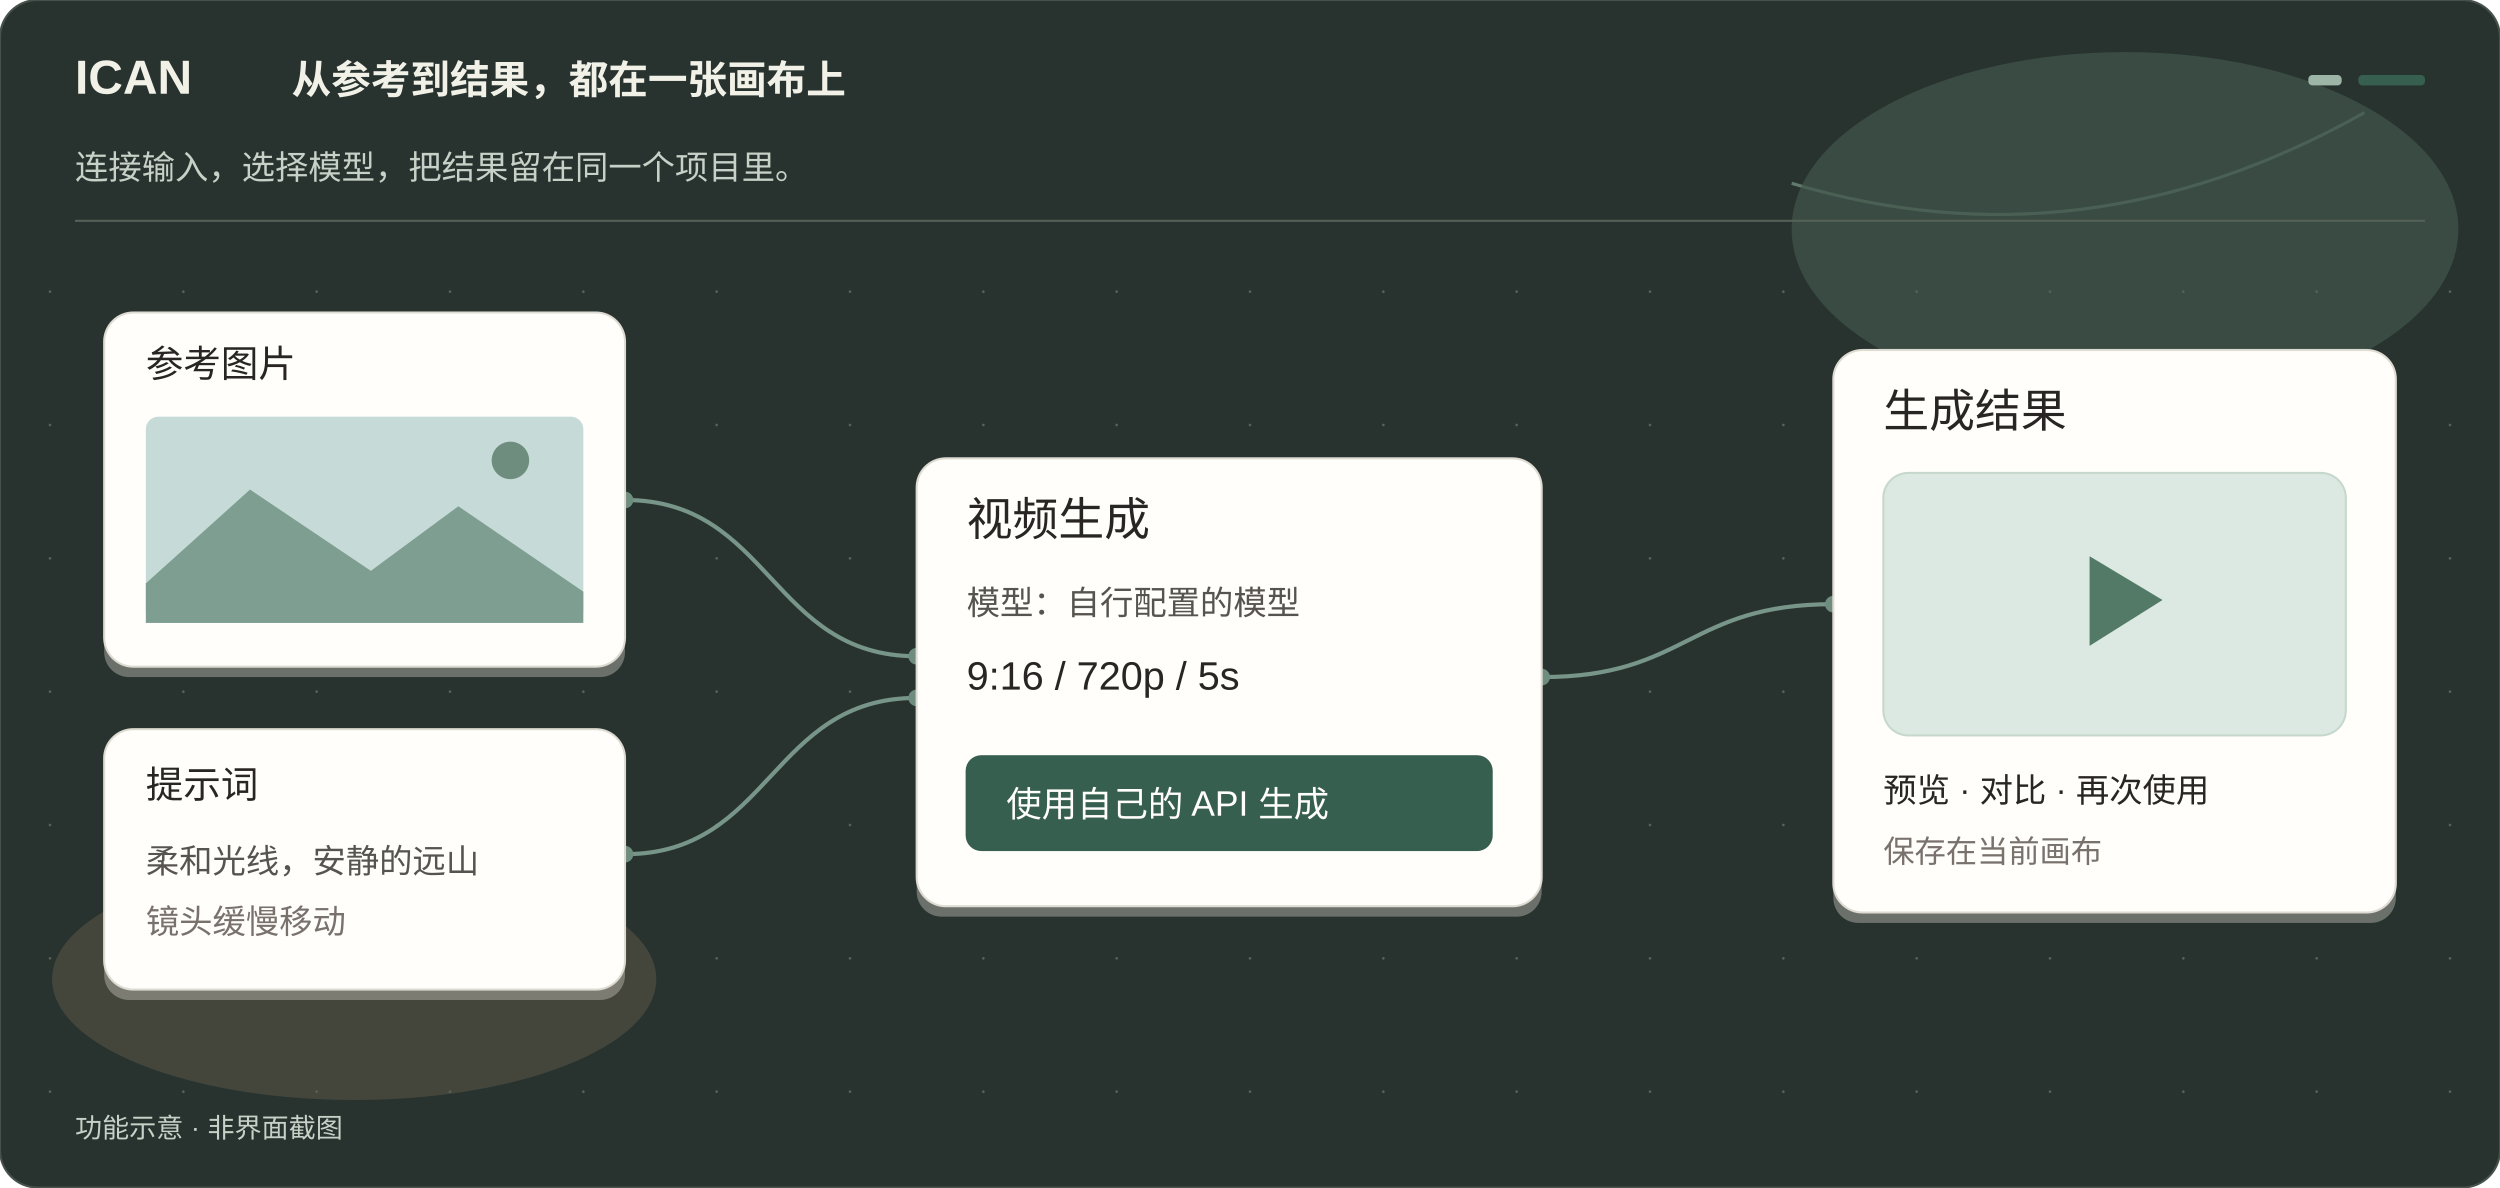
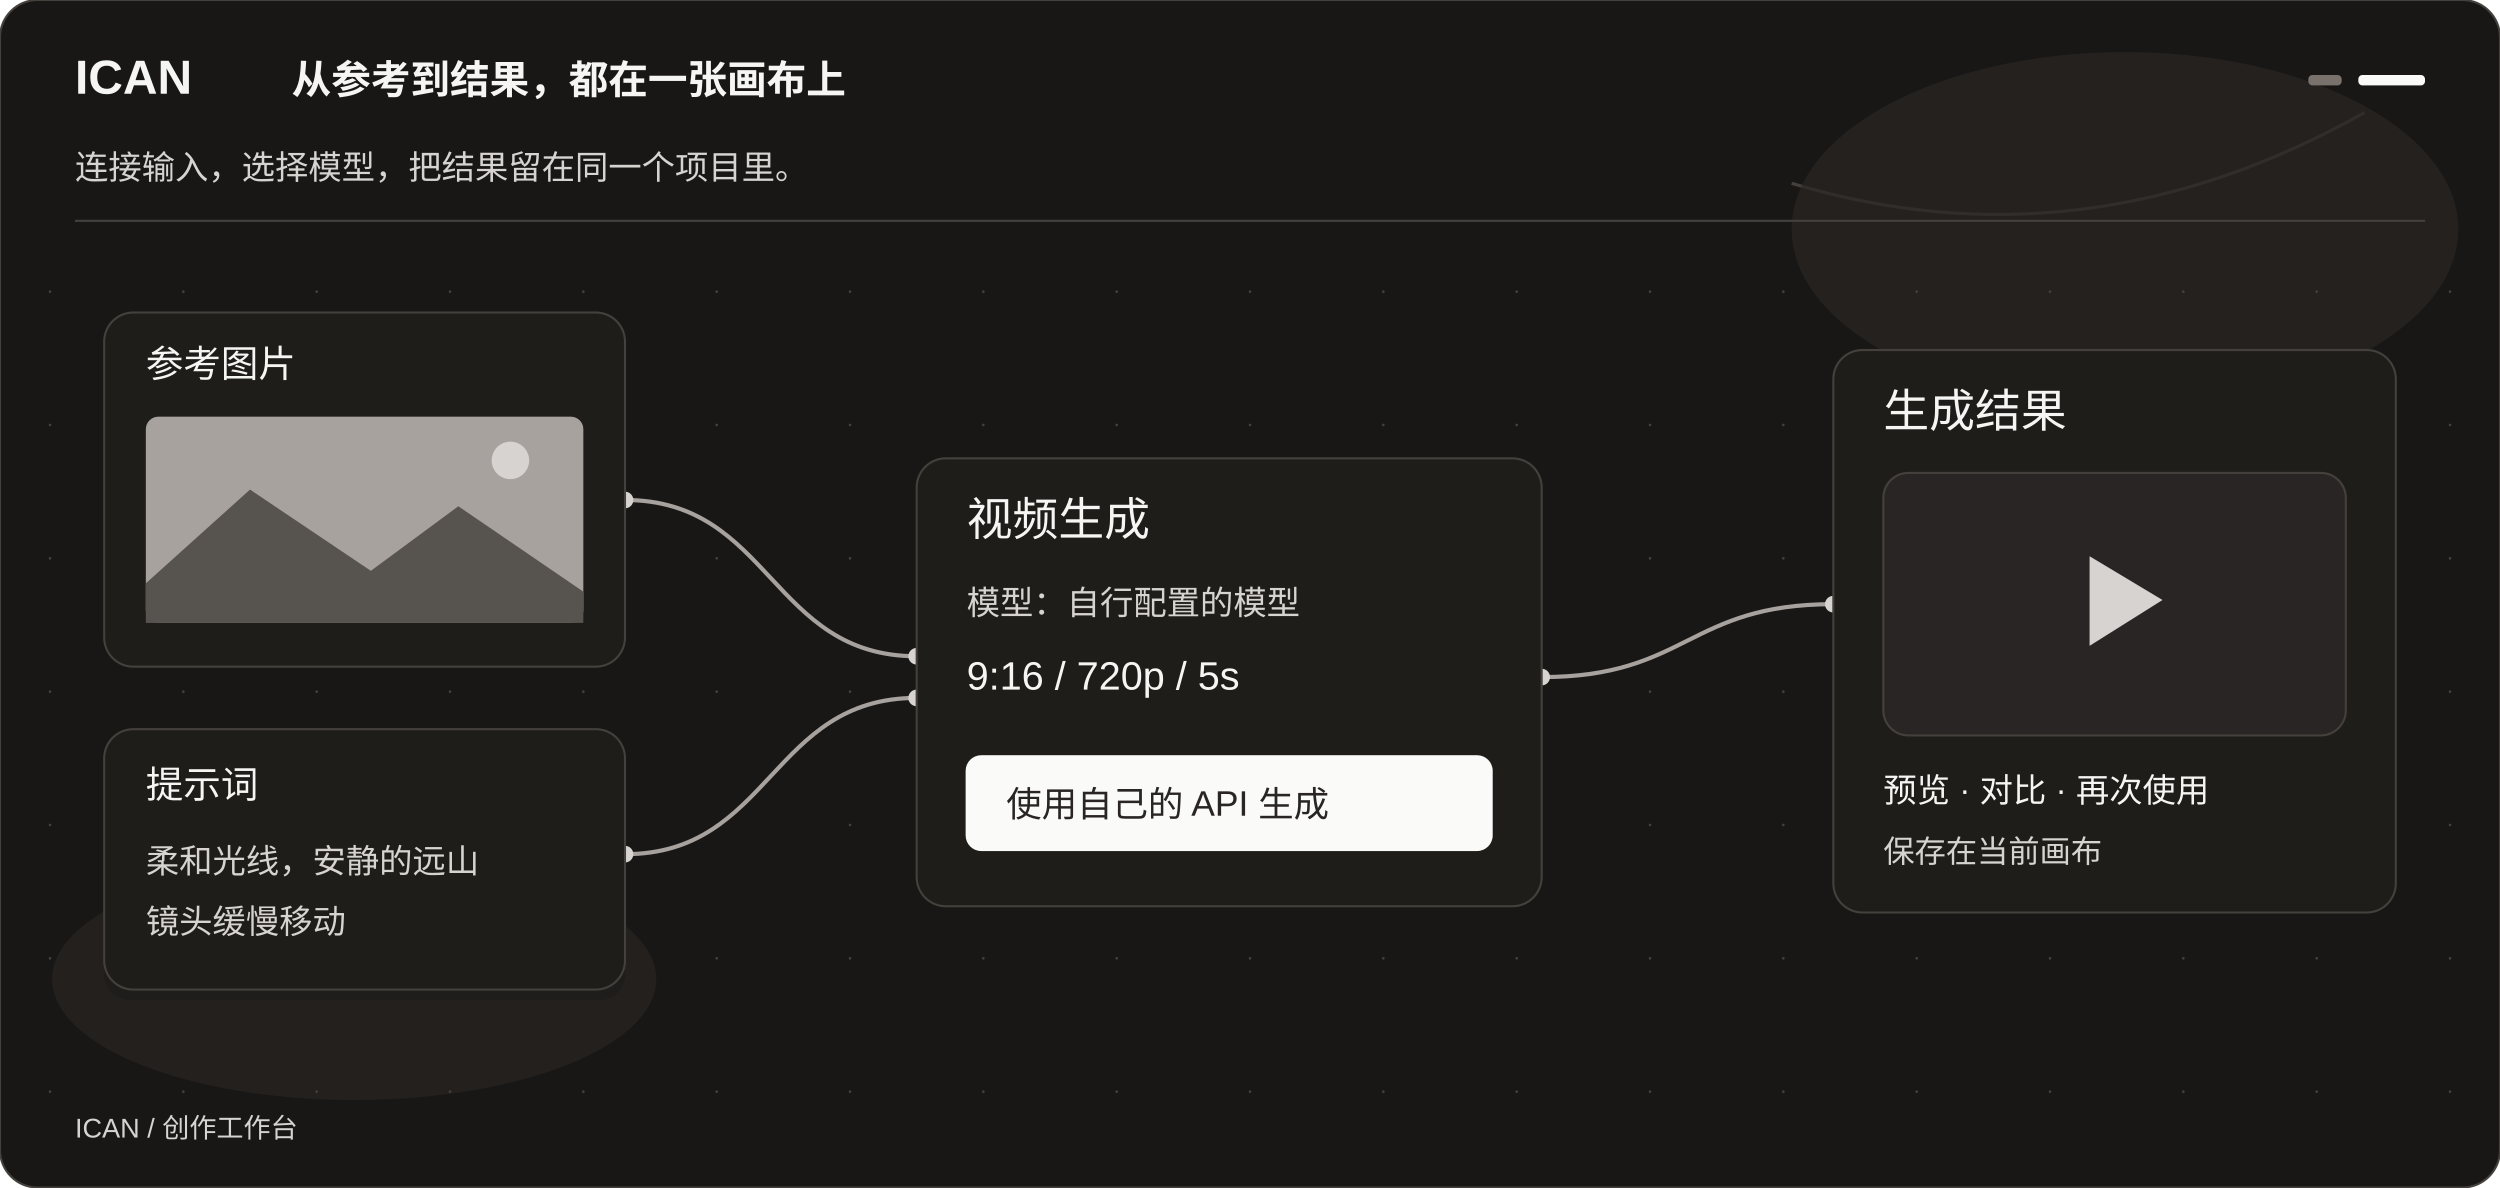
<svg xmlns="http://www.w3.org/2000/svg" width="1200" height="570" viewBox="0 0 1200 570" role="img" aria-labelledby="title desc" font-family="Arial, 'Noto Sans CJK SC', 'Microsoft YaHei', sans-serif">
-   <rect x="0" y="0" width="1200" height="570" rx="18" fill="#28332f" stroke="#45514a" />
-   <path d="M860 88 Q1000 130 1135 54" fill="none" stroke="#617a6b" stroke-width="1.5" />
-   <ellipse cx="170" cy="470" rx="145" ry="58" fill="#535044" opacity=".65" />
-   <ellipse cx="1020" cy="110" rx="160" ry="85" fill="#40564b" opacity=".7" />
-   <g fill="#566258">
+   <rect x="0" y="0" width="1200" height="570" rx="18" fill="#181715" stroke="#44403c" />
+   <path d="M860 88 Q1000 130 1135 54" fill="none" stroke="#44403c" stroke-width="1.5" />
+   <ellipse cx="170" cy="470" rx="145" ry="58" fill="#292524" opacity=".65" />
+   <ellipse cx="1020" cy="110" rx="160" ry="85" fill="#292524" opacity=".7" />
+   <g fill="#44403c">
    <circle cx="24" cy="140" r=".65" />
    <circle cx="24" cy="204" r=".65" />
    <circle cx="24" cy="268" r=".65" />
    <circle cx="24" cy="332" r=".65" />
    <circle cx="24" cy="396" r=".65" />
    <circle cx="24" cy="460" r=".65" />
    <circle cx="24" cy="524" r=".65" />
    <circle cx="88" cy="140" r=".65" />
    <circle cx="88" cy="204" r=".65" />
    <circle cx="88" cy="268" r=".65" />
    <circle cx="88" cy="332" r=".65" />
    <circle cx="88" cy="396" r=".65" />
    <circle cx="88" cy="460" r=".65" />
    <circle cx="88" cy="524" r=".65" />
    <circle cx="152" cy="140" r=".65" />
    <circle cx="152" cy="204" r=".65" />
    <circle cx="152" cy="268" r=".65" />
    <circle cx="152" cy="332" r=".65" />
    <circle cx="152" cy="396" r=".65" />
    <circle cx="152" cy="460" r=".65" />
    <circle cx="152" cy="524" r=".65" />
    <circle cx="216" cy="140" r=".65" />
    <circle cx="216" cy="204" r=".65" />
    <circle cx="216" cy="268" r=".65" />
    <circle cx="216" cy="332" r=".65" />
    <circle cx="216" cy="396" r=".65" />
    <circle cx="216" cy="460" r=".65" />
    <circle cx="216" cy="524" r=".65" />
    <circle cx="280" cy="140" r=".65" />
    <circle cx="280" cy="204" r=".65" />
    <circle cx="280" cy="268" r=".65" />
    <circle cx="280" cy="332" r=".65" />
    <circle cx="280" cy="396" r=".65" />
    <circle cx="280" cy="460" r=".65" />
    <circle cx="280" cy="524" r=".65" />
    <circle cx="344" cy="140" r=".65" />
    <circle cx="344" cy="204" r=".65" />
    <circle cx="344" cy="268" r=".65" />
    <circle cx="344" cy="332" r=".65" />
    <circle cx="344" cy="396" r=".65" />
    <circle cx="344" cy="460" r=".65" />
    <circle cx="344" cy="524" r=".65" />
    <circle cx="408" cy="140" r=".65" />
    <circle cx="408" cy="204" r=".65" />
    <circle cx="408" cy="268" r=".65" />
    <circle cx="408" cy="332" r=".65" />
    <circle cx="408" cy="396" r=".65" />
    <circle cx="408" cy="460" r=".65" />
    <circle cx="408" cy="524" r=".65" />
    <circle cx="472" cy="140" r=".65" />
    <circle cx="472" cy="204" r=".65" />
    <circle cx="472" cy="268" r=".65" />
    <circle cx="472" cy="332" r=".65" />
    <circle cx="472" cy="396" r=".65" />
    <circle cx="472" cy="460" r=".65" />
    <circle cx="472" cy="524" r=".65" />
    <circle cx="536" cy="140" r=".65" />
    <circle cx="536" cy="204" r=".65" />
    <circle cx="536" cy="268" r=".65" />
    <circle cx="536" cy="332" r=".65" />
    <circle cx="536" cy="396" r=".65" />
    <circle cx="536" cy="460" r=".65" />
    <circle cx="536" cy="524" r=".65" />
    <circle cx="600" cy="140" r=".65" />
    <circle cx="600" cy="204" r=".65" />
    <circle cx="600" cy="268" r=".65" />
    <circle cx="600" cy="332" r=".65" />
    <circle cx="600" cy="396" r=".65" />
    <circle cx="600" cy="460" r=".65" />
    <circle cx="600" cy="524" r=".65" />
    <circle cx="664" cy="140" r=".65" />
    <circle cx="664" cy="204" r=".65" />
    <circle cx="664" cy="268" r=".65" />
    <circle cx="664" cy="332" r=".65" />
    <circle cx="664" cy="396" r=".65" />
    <circle cx="664" cy="460" r=".65" />
    <circle cx="664" cy="524" r=".65" />
    <circle cx="728" cy="140" r=".65" />
    <circle cx="728" cy="204" r=".65" />
    <circle cx="728" cy="268" r=".65" />
    <circle cx="728" cy="332" r=".65" />
    <circle cx="728" cy="396" r=".65" />
    <circle cx="728" cy="460" r=".65" />
    <circle cx="728" cy="524" r=".65" />
    <circle cx="792" cy="140" r=".65" />
    <circle cx="792" cy="204" r=".65" />
    <circle cx="792" cy="268" r=".65" />
    <circle cx="792" cy="332" r=".65" />
    <circle cx="792" cy="396" r=".65" />
    <circle cx="792" cy="460" r=".65" />
    <circle cx="792" cy="524" r=".65" />
    <circle cx="856" cy="140" r=".65" />
    <circle cx="856" cy="204" r=".65" />
    <circle cx="856" cy="268" r=".65" />
    <circle cx="856" cy="332" r=".65" />
    <circle cx="856" cy="396" r=".65" />
    <circle cx="856" cy="460" r=".65" />
    <circle cx="856" cy="524" r=".65" />
    <circle cx="920" cy="140" r=".65" />
    <circle cx="920" cy="204" r=".65" />
    <circle cx="920" cy="268" r=".65" />
    <circle cx="920" cy="332" r=".65" />
    <circle cx="920" cy="396" r=".65" />
    <circle cx="920" cy="460" r=".65" />
    <circle cx="920" cy="524" r=".65" />
    <circle cx="984" cy="140" r=".65" />
    <circle cx="984" cy="204" r=".65" />
    <circle cx="984" cy="268" r=".65" />
    <circle cx="984" cy="332" r=".65" />
    <circle cx="984" cy="396" r=".65" />
    <circle cx="984" cy="460" r=".65" />
    <circle cx="984" cy="524" r=".65" />
    <circle cx="1048" cy="140" r=".65" />
    <circle cx="1048" cy="204" r=".65" />
    <circle cx="1048" cy="268" r=".65" />
    <circle cx="1048" cy="332" r=".65" />
    <circle cx="1048" cy="396" r=".65" />
    <circle cx="1048" cy="460" r=".65" />
    <circle cx="1048" cy="524" r=".65" />
    <circle cx="1112" cy="140" r=".65" />
    <circle cx="1112" cy="204" r=".65" />
    <circle cx="1112" cy="268" r=".65" />
    <circle cx="1112" cy="332" r=".65" />
    <circle cx="1112" cy="396" r=".65" />
    <circle cx="1112" cy="460" r=".65" />
    <circle cx="1112" cy="524" r=".65" />
    <circle cx="1176" cy="140" r=".65" />
    <circle cx="1176" cy="204" r=".65" />
    <circle cx="1176" cy="268" r=".65" />
    <circle cx="1176" cy="332" r=".65" />
    <circle cx="1176" cy="396" r=".65" />
    <circle cx="1176" cy="460" r=".65" />
    <circle cx="1176" cy="524" r=".65" />
  </g>
  <g font-family="Arial, 'Noto Sans CJK SC', 'Microsoft YaHei', sans-serif">
-     <path d="M36 106 H1164" stroke="#536157" />
-     <text x="36" y="45" font-size="23" fill="#f1f1e8" font-weight="700">ICAN</text>
-     <text x="140" y="45" font-size="19" fill="#f1f1e8" font-weight="600">从参考到结果，都在一张画布上</text>
-     <text x="36" y="86" font-size="16" fill="#c7d1c8">连接输入，选择模型，把结果留在同一个项目里。</text>
-     <text x="36" y="546" font-size="13" fill="#c7d1c8">功能示意 · 非界面截图</text>
-     <path d="M300 240 C370.0 240 370.0 315 440 315" fill="none" stroke="#78958a" stroke-width="2" />
-     <circle cx="300" cy="240" r="4" fill="#6e8d7f" />
-     <circle cx="440" cy="315" r="4" fill="#6e8d7f" />
-     <path d="M300 410 C370.0 410 370.0 335 440 335" fill="none" stroke="#78958a" stroke-width="2" />
-     <circle cx="300" cy="410" r="4" fill="#6e8d7f" />
-     <circle cx="440" cy="335" r="4" fill="#6e8d7f" />
-     <path d="M740 325 C810.0 325 810.0 290 880 290" fill="none" stroke="#78958a" stroke-width="2" />
-     <circle cx="740" cy="325" r="4" fill="#6e8d7f" />
-     <circle cx="880" cy="290" r="4" fill="#6e8d7f" />
-     <rect x="50" y="155.0" width="250" height="170" rx="12" fill="#d8d6cb" stroke="none" opacity=".38" />
-     <rect x="50" y="150" width="250" height="170" rx="14" fill="#fffefa" stroke="#dedbd2" />
-     <text x="70" y="181" font-size="18" fill="#292524">参考图片</text>
-     <rect x="70" y="200" width="210" height="99" rx="6" fill="#c6dbd7" stroke="none" />
-     <path d="M70 280 120 235 178 274 220 243 280 284 V299 H70Z" fill="#7e9e91" />
-     <circle cx="245" cy="221" r="9" fill="#6e8d7f" />
-     <rect x="50" y="355.0" width="250" height="125" rx="12" fill="#d8d6cb" stroke="none" opacity=".38" />
-     <rect x="50" y="350" width="250" height="125" rx="14" fill="#fffefa" stroke="#dedbd2" />
-     <text x="70" y="383" font-size="18" fill="#292524">提示词</text>
-     <text x="70" y="419" font-size="16" fill="#57534e">柔和光线，安静的远山</text>
-     <text x="70" y="448" font-size="16" fill="#78716c">镜头缓慢移动</text>
-     <rect x="440" y="225.0" width="300" height="215" rx="12" fill="#d8d6cb" stroke="none" opacity=".38" />
-     <rect x="440" y="220" width="300" height="215" rx="14" fill="#fffefa" stroke="#dedbd2" />
-     <text x="464" y="257" font-size="22" fill="#292524">视频生成</text>
-     <text x="464" y="295" font-size="16" fill="#57534e">模型：自行配置的模型</text>
-     <text x="464" y="331" font-size="19" fill="#292524">9:16     /     720p     /     5s</text>
-     <rect x="464" y="363" width="252" height="45" rx="7" fill="#365f50" stroke="#365f50" />
-     <text x="483" y="392" font-size="17" fill="#fffefa">使用自己的 API 生成</text>
-     <rect x="880" y="173.0" width="270" height="270" rx="12" fill="#d8d6cb" stroke="none" opacity=".38" />
-     <rect x="880" y="168" width="270" height="270" rx="14" fill="#fffefa" stroke="#dedbd2" />
-     <text x="904" y="205" font-size="22" fill="#292524">生成结果</text>
-     <rect x="904" y="227" width="222" height="126" rx="12" fill="#dce9e2" stroke="#c6d8cd" />
-     <path d="m1003 267 0 43 35-22Z" fill="#527a66" />
-     <text x="904" y="385" font-size="16" fill="#292524">预览 · 对比 · 再次使用</text>
-     <text x="904" y="414" font-size="15" fill="#78716c">保存在当前画布</text>
-     <rect x="1108" y="36" width="16" height="5" rx="2" fill="#9db5a6" />
-     <rect x="1132" y="36" width="32" height="5" rx="2" fill="#365f50" />
+     <path d="M36 106 H1164" stroke="#44403c" />
+     <text x="36" y="45" font-size="23" fill="#f5f5f4" font-weight="700">ICAN</text>
+     <text x="140" y="45" font-size="19" fill="#f5f5f4" font-weight="600">从参考到结果，都在一张画布上</text>
+     <text x="36" y="86" font-size="16" fill="#d6d3d1">连接输入，选择模型，把结果留在同一个项目里。</text>
+     <text x="36" y="546" font-size="13" fill="#d6d3d1">ICAN / 创作工作台</text>
+     <path d="M300 240 C370.0 240 370.0 315 440 315" fill="none" stroke="#a8a29e" stroke-width="2" />
+     <circle cx="300" cy="240" r="4" fill="#d6d3d1" />
+     <circle cx="440" cy="315" r="4" fill="#d6d3d1" />
+     <path d="M300 410 C370.0 410 370.0 335 440 335" fill="none" stroke="#a8a29e" stroke-width="2" />
+     <circle cx="300" cy="410" r="4" fill="#d6d3d1" />
+     <circle cx="440" cy="335" r="4" fill="#d6d3d1" />
+     <path d="M740 325 C810.0 325 810.0 290 880 290" fill="none" stroke="#a8a29e" stroke-width="2" />
+     <circle cx="740" cy="325" r="4" fill="#d6d3d1" />
+     <circle cx="880" cy="290" r="4" fill="#d6d3d1" />
+     <rect x="50" y="155.0" width="250" height="170" rx="12" fill="#181715" stroke="none" opacity=".38" />
+     <rect x="50" y="150" width="250" height="170" rx="14" fill="#1f1d1a" stroke="#44403c" />
+     <text x="70" y="181" font-size="18" fill="#f5f5f4">参考图片</text>
+     <rect x="70" y="200" width="210" height="99" rx="6" fill="#a8a29e" stroke="none" />
+     <path d="M70 280 120 235 178 274 220 243 280 284 V299 H70Z" fill="#57534e" />
+     <circle cx="245" cy="221" r="9" fill="#d6d3d1" />
+     <rect x="50" y="355.0" width="250" height="125" rx="12" fill="#181715" stroke="none" opacity=".38" />
+     <rect x="50" y="350" width="250" height="125" rx="14" fill="#1f1d1a" stroke="#44403c" />
+     <text x="70" y="383" font-size="18" fill="#f5f5f4">提示词</text>
+     <text x="70" y="419" font-size="16" fill="#d6d3d1">柔和光线，安静的远山</text>
+     <text x="70" y="448" font-size="16" fill="#d6d3d1">镜头缓慢移动</text>
+     <rect x="440" y="225.0" width="300" height="215" rx="12" fill="#181715" stroke="none" opacity=".38" />
+     <rect x="440" y="220" width="300" height="215" rx="14" fill="#1f1d1a" stroke="#44403c" />
+     <text x="464" y="257" font-size="22" fill="#f5f5f4">视频生成</text>
+     <text x="464" y="295" font-size="16" fill="#d6d3d1">模型：自行配置的模型</text>
+     <text x="464" y="331" font-size="19" fill="#f5f5f4">9:16     /     720p     /     5s</text>
+     <rect x="464" y="363" width="252" height="45" rx="7" fill="#fafaf9" stroke="#fafaf9" />
+     <text x="483" y="392" font-size="17" fill="#292524">使用自己的 API 生成</text>
+     <rect x="880" y="173.0" width="270" height="270" rx="12" fill="#181715" stroke="none" opacity=".38" />
+     <rect x="880" y="168" width="270" height="270" rx="14" fill="#1f1d1a" stroke="#44403c" />
+     <text x="904" y="205" font-size="22" fill="#f5f5f4">生成结果</text>
+     <rect x="904" y="227" width="222" height="126" rx="12" fill="#292524" stroke="#44403c" />
+     <path d="m1003 267 0 43 35-22Z" fill="#d6d3d1" />
+     <text x="904" y="385" font-size="16" fill="#f5f5f4">预览 · 对比 · 再次使用</text>
+     <text x="904" y="414" font-size="15" fill="#d6d3d1">保存在当前画布</text>
+     <rect x="1108" y="36" width="16" height="5" rx="2" fill="#78716c" />
+     <rect x="1132" y="36" width="32" height="5" rx="2" fill="#fafaf9" />
  </g>
</svg>
